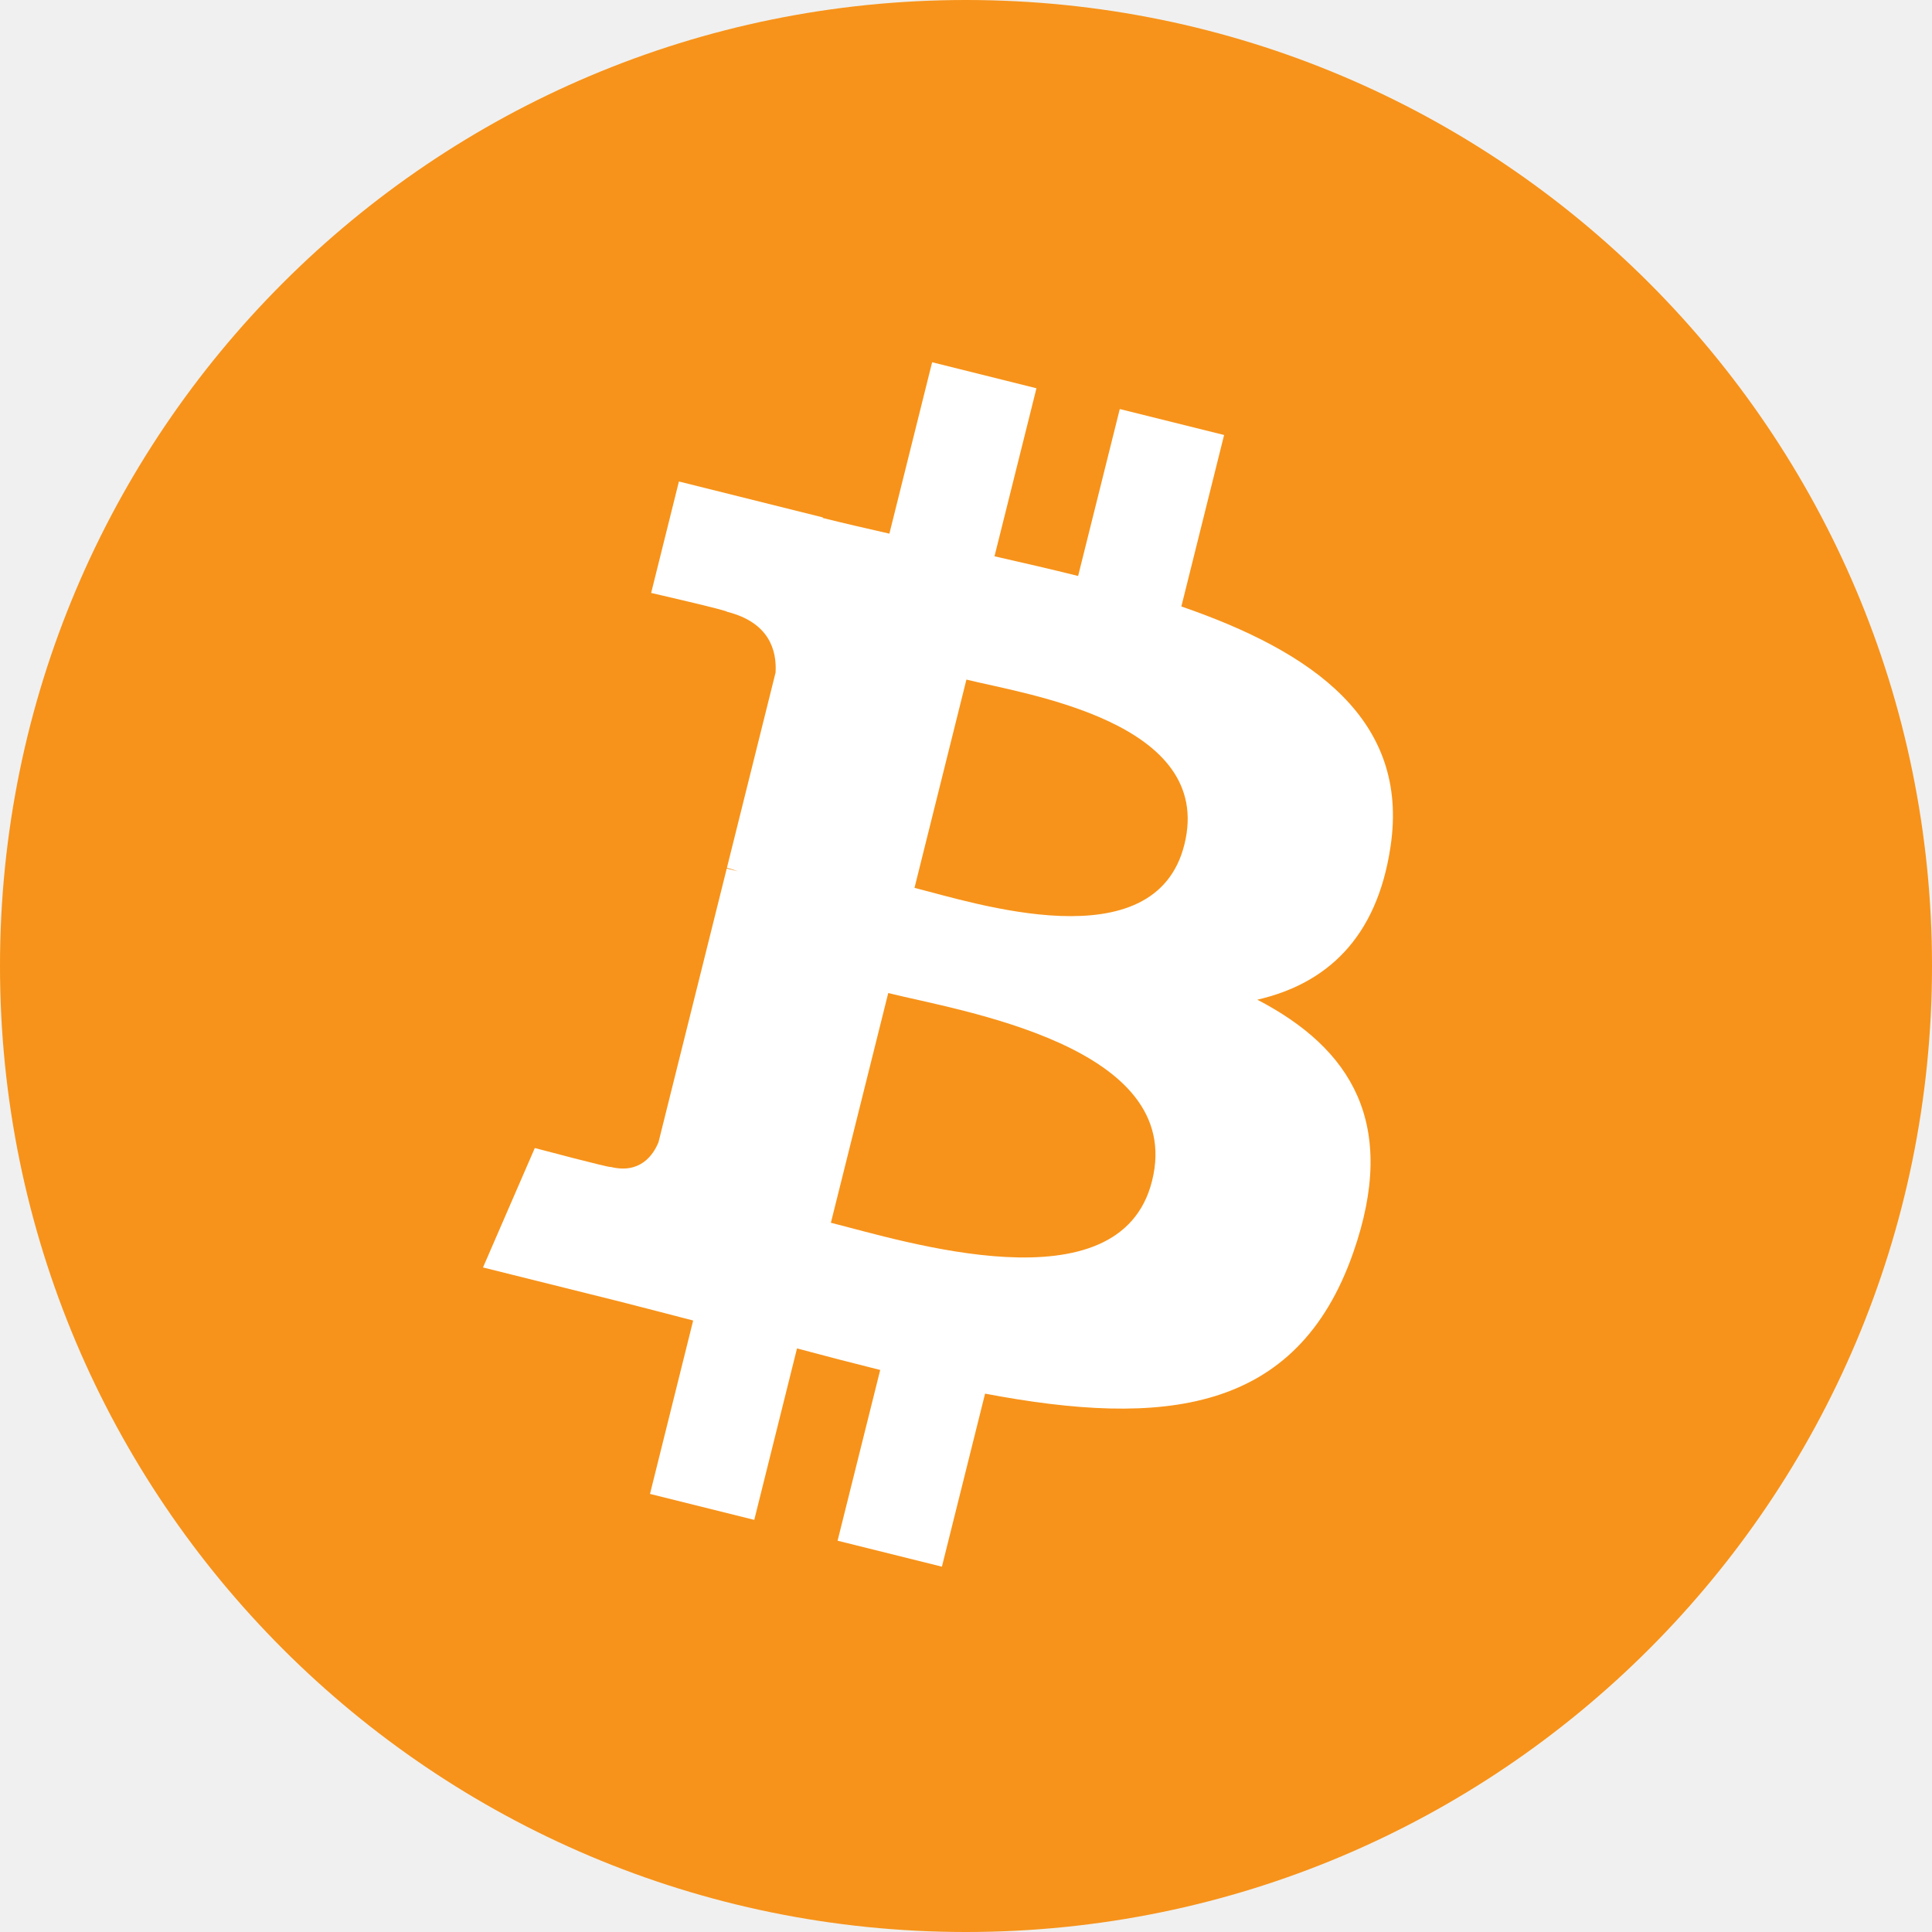
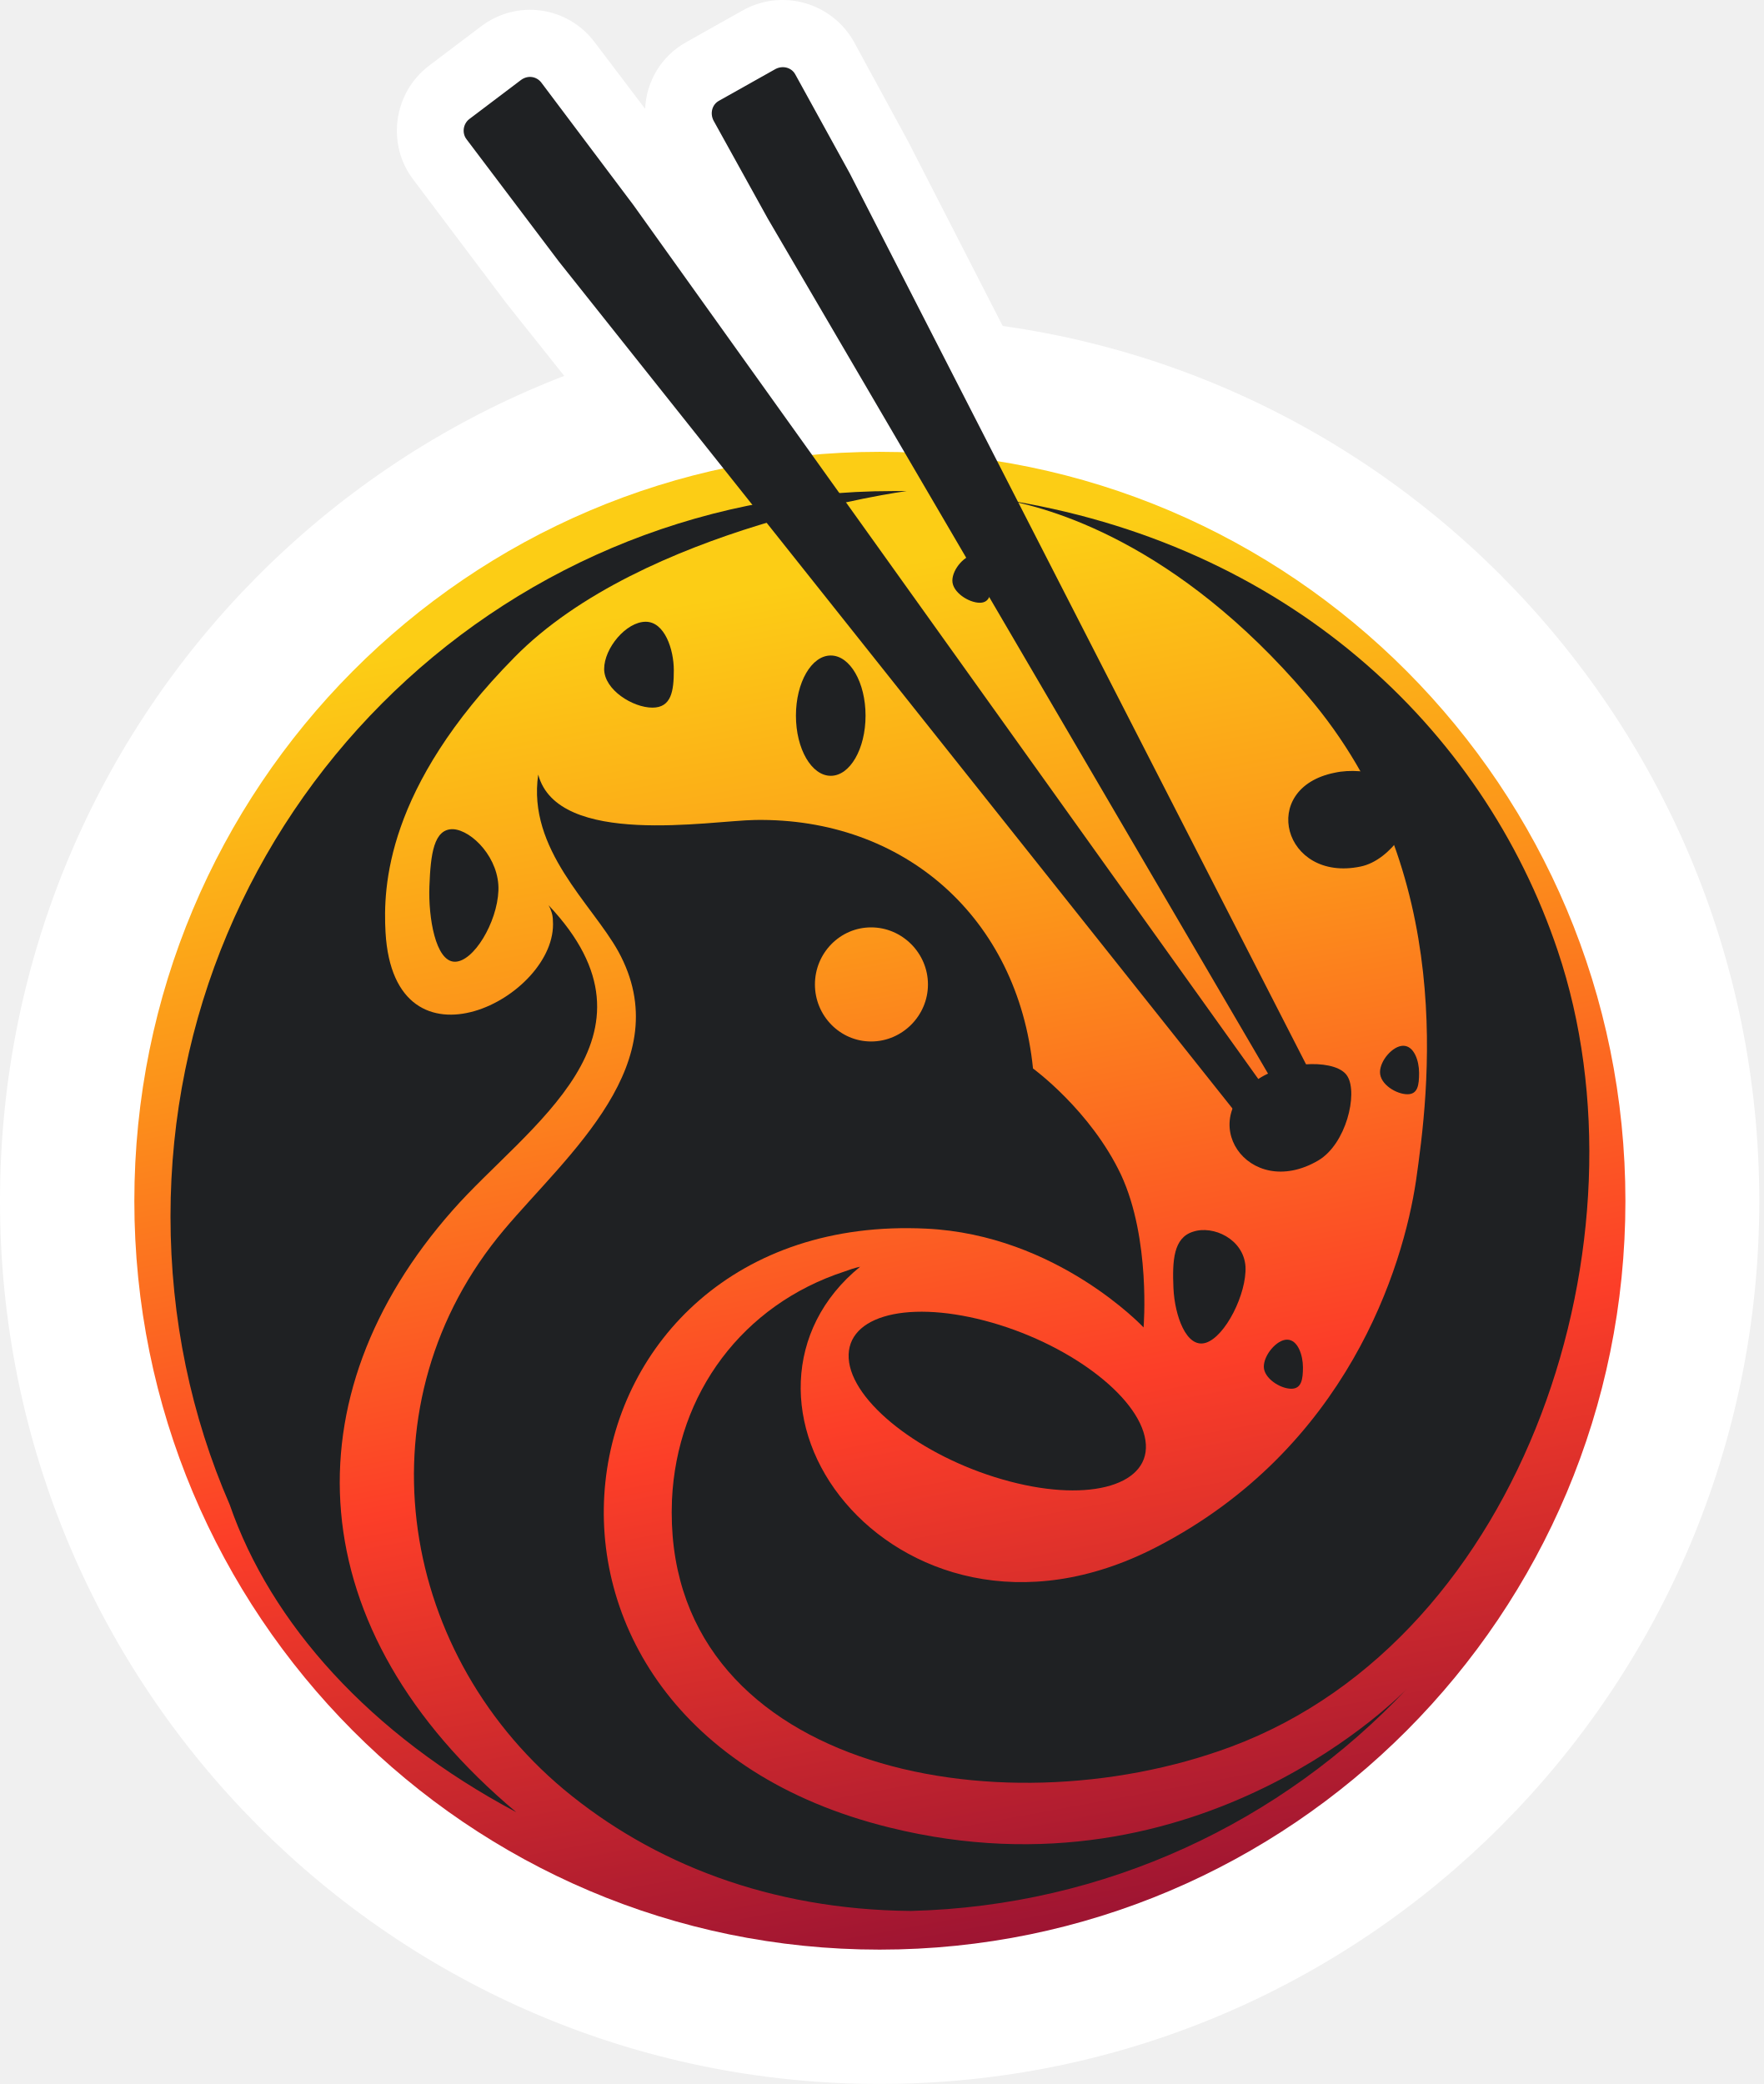
- <svg xmlns="http://www.w3.org/2000/svg" width="32" height="32" viewBox="0 0 32 32" fill="none">
-   <g clip-path="url(#clip0_0_1347)">
-     <path d="M16 32C24.837 32 32 24.837 32 16C32 7.163 24.837 0 16 0C7.163 0 0 7.163 0 16C0 24.837 7.163 32 16 32Z" fill="#F7931A" />
-     <path d="M23.032 14.02C23.346 11.924 21.749 10.797 19.567 10.045L20.275 7.205L18.547 6.775L17.857 9.54C17.403 9.426 16.937 9.32 16.472 9.214L17.167 6.431L15.439 6L14.731 8.839C14.355 8.753 13.985 8.669 13.627 8.579L13.629 8.57L11.245 7.975L10.785 9.821C10.785 9.821 12.068 10.115 12.041 10.133C12.741 10.308 12.867 10.771 12.846 11.139L12.04 14.374C12.088 14.386 12.15 14.404 12.22 14.431L12.037 14.386L10.907 18.918C10.821 19.13 10.604 19.449 10.114 19.328C10.132 19.353 8.858 19.015 8.858 19.015L8 20.993L10.25 21.554C10.668 21.659 11.078 21.769 11.481 21.872L10.766 24.744L12.493 25.174L13.201 22.334C13.673 22.461 14.131 22.579 14.579 22.691L13.873 25.519L15.601 25.949L16.316 23.083C19.264 23.641 21.48 23.416 22.413 20.75C23.165 18.604 22.376 17.365 20.825 16.558C21.955 16.298 22.805 15.555 23.032 14.02ZM19.082 19.558C18.549 21.705 14.934 20.544 13.762 20.253L14.712 16.448C15.884 16.741 19.641 17.32 19.082 19.558ZM19.617 13.989C19.13 15.942 16.122 14.949 15.147 14.706L16.007 11.256C16.982 11.499 20.125 11.952 19.617 13.989Z" fill="white" />
+ <svg xmlns="http://www.w3.org/2000/svg" width="44" height="52" viewBox="0 0 44 52" fill="none">
+   <g id="Frame 1597877843">
+     <g id="Group 1">
+       <g id="_556486496_1_">
+         <path id="Vector" d="M21.947 7.92C9.83 7.92 0 17.78 0 29.968C0 42.139 9.831 51.999 21.947 51.999C34.064 51.999 43.895 42.139 43.895 29.968C43.895 17.78 34.064 7.92 21.947 7.92ZM21.734 23.139C20.957 23.139 20.332 23.782 20.332 24.563C20.332 25.343 20.957 25.986 21.734 25.986C22.511 25.986 23.151 25.343 23.151 24.563C23.151 23.782 22.511 23.139 21.734 23.139ZM24.965 12.452C32.083 13.539 36.991 18.133 38.865 23.721C41.273 30.871 38.057 40.838 30.727 43.579C24.859 45.768 16.491 44.084 16.766 37.424C16.888 34.76 18.534 32.555 21.064 31.728C21.186 31.682 21.323 31.636 21.46 31.605C19.54 33.167 19.555 35.693 21.094 37.5C22.573 39.245 25.499 40.332 28.852 38.602C33.623 36.137 35.01 31.605 35.33 29.462C35.635 27.318 36.397 21.76 32.617 17.351C29.355 13.524 26.169 12.651 24.965 12.452ZM13.428 19.327C13.915 21.149 17.726 20.475 18.838 20.46C22.557 20.399 25.392 22.894 25.773 26.661C25.773 26.661 27.206 27.702 27.968 29.309C28.715 30.917 28.532 33.122 28.532 33.122C28.532 33.122 26.367 30.81 23.106 30.657C13.611 30.197 11.568 42.982 22.191 45.6C29.98 47.529 35.101 42.139 35.101 42.139C31.976 45.462 27.587 47.56 22.725 47.682C19.204 47.651 16.278 46.488 14.068 44.65C9.861 41.129 8.977 34.959 12.574 30.687C14.159 28.804 16.948 26.507 15.424 23.736C14.769 22.557 13.153 21.195 13.428 19.327ZM4.252 30.35C4.252 20.353 12.315 12.253 22.282 12.253H22.618C22.618 12.253 16.033 13.141 12.833 16.402C9.617 19.663 9.556 22.144 9.617 23.262C9.663 24.104 10.181 25.191 11.308 25.527C11.507 25.405 11.72 25.298 11.933 25.191C13.031 24.655 13.869 24.012 13.793 22.971C13.793 22.833 13.747 22.695 13.686 22.588C16.796 25.88 13.153 28.084 11.293 30.197C7.193 34.836 7.437 40.654 12.878 45.217C9.22 43.272 6.751 40.501 5.73 37.546C4.77 35.341 4.252 32.907 4.252 30.35Z" fill="white" />
+         <path id="Vector_2" d="M16.096 2.715C16.126 2.041 16.492 1.398 17.132 1.046L18.549 0.25C19.525 -0.286 20.759 0.066 21.308 1.046L22.665 3.542L34.08 25.819C34.583 26.799 34.141 28.085 33.181 28.605C33.059 28.682 32.937 28.728 32.815 28.774C32.709 28.896 32.587 29.018 32.45 29.11C31.596 29.769 30.224 29.677 29.538 28.804L12.636 7.568L10.319 4.491C9.634 3.603 9.816 2.317 10.7 1.643L11.996 0.663C12.895 -0.025 14.16 0.158 14.831 1.046L16.096 2.715Z" fill="white" />
+         <path id="Vector_3" d="M21.946 48.647C11.673 48.647 3.352 40.287 3.352 29.968C3.352 19.649 11.673 11.274 21.946 11.274C32.218 11.274 40.555 19.649 40.555 29.968C40.555 40.287 32.218 48.647 21.946 48.647Z" fill="url(#paint0_linear_338_3532)" />
+         <path id="Vector_4" d="M20.728 19.358C21.208 19.358 21.596 18.686 21.596 17.857C21.596 17.028 21.208 16.356 20.728 16.356C20.248 16.356 19.859 17.028 19.859 17.857C19.859 18.686 20.248 19.358 20.728 19.358Z" fill="#1F2123" />
+         <path id="Vector_5" d="M28.579 35.939C28.411 34.821 26.613 33.489 24.57 32.953C22.528 32.418 21.019 32.877 21.186 33.995C21.354 35.097 23.152 36.429 25.195 36.965C27.222 37.501 28.747 37.041 28.579 35.939Z" fill="#1F2123" />
+         <path id="Vector_6" d="M16.111 15.514C15.623 15.514 15.074 16.173 15.074 16.693C15.074 17.213 15.79 17.657 16.278 17.657C16.751 17.657 16.812 17.244 16.812 16.723C16.812 16.203 16.583 15.514 16.111 15.514Z" fill="#1F2123" />
+         <path id="Vector_7" d="M30.086 33.505C30.574 33.352 31.107 32.28 31.076 31.606C31.031 30.917 30.269 30.565 29.766 30.734C29.278 30.887 29.248 31.453 29.278 32.142C29.308 32.816 29.598 33.658 30.086 33.505Z" fill="#1F2123" />
+         <path id="Vector_8" d="M35.268 19.924C35.177 19.449 34.064 19.112 33.302 19.281C31.382 19.664 32.022 22.021 33.942 21.623C34.719 21.47 35.375 20.399 35.268 19.924Z" fill="#1F2123" />
+         <path id="Vector_9" d="M24.356 13.831C24.082 13.831 23.762 14.198 23.762 14.489C23.762 14.78 24.173 15.04 24.447 15.04C24.706 15.04 24.737 14.795 24.737 14.504C24.737 14.213 24.615 13.831 24.356 13.831Z" fill="#1F2123" />
+         <path id="Vector_10" d="M22.284 12.253C12.316 12.253 4.254 20.352 4.254 30.35C4.254 32.907 4.772 35.341 5.732 37.546C6.754 40.501 9.223 43.272 12.88 45.217C7.439 40.654 7.196 34.836 11.295 30.197C13.155 28.084 16.797 25.88 13.688 22.588C13.749 22.695 13.795 22.832 13.795 22.971C13.932 24.884 9.832 26.982 9.619 23.262C9.558 22.144 9.619 19.663 12.835 16.402C16.036 13.141 22.62 12.253 22.62 12.253H22.284Z" fill="#1F2123" />
+         <path id="Vector_11" d="M15.425 23.736C16.949 26.508 14.16 28.804 12.575 30.687C8.978 34.959 9.862 41.129 14.069 44.651C16.279 46.488 19.205 47.651 22.726 47.682C27.588 47.56 31.977 45.462 35.102 42.14C35.102 42.14 29.981 47.529 22.192 45.6C11.569 42.982 13.612 30.198 23.107 30.657C26.369 30.81 28.533 33.122 28.533 33.122C28.533 33.122 28.716 30.917 27.969 29.31C27.207 27.702 25.774 26.661 25.774 26.661C25.393 22.895 22.558 20.399 18.839 20.46C17.726 20.476 13.916 21.149 13.429 19.327C13.154 21.195 14.77 22.557 15.425 23.736ZM21.735 25.987C20.958 25.987 20.333 25.344 20.333 24.564C20.333 23.783 20.958 23.14 21.735 23.14C22.512 23.14 23.153 23.783 23.153 24.564C23.153 25.344 22.512 25.987 21.735 25.987Z" fill="#1F2123" />
+         <path id="Vector_12" d="M28.853 38.603C25.5 40.334 22.574 39.246 21.095 37.501C19.556 35.694 19.541 33.168 21.461 31.607C21.324 31.637 21.187 31.683 21.064 31.729C18.535 32.556 16.888 34.761 16.766 37.425C16.492 44.085 24.86 45.769 30.727 43.58C38.058 40.839 41.274 30.872 38.866 23.722C36.991 18.134 32.084 13.541 24.966 12.454C26.17 12.653 29.355 13.525 32.617 17.353C36.397 21.762 35.635 27.32 35.33 29.463C35.011 31.606 33.624 36.139 28.853 38.603Z" fill="#1F2123" />
+         <path id="Vector_13" d="M30.832 27.762L13.945 6.527L11.644 3.48C11.522 3.327 11.552 3.097 11.704 2.975L13 1.995C13.168 1.872 13.381 1.903 13.503 2.056L15.805 5.118L31.579 27.18C31.686 27.318 31.64 27.64 31.442 27.777C31.259 27.916 30.939 27.885 30.832 27.762ZM31.777 27.027L19.157 5.455L17.801 3.005C17.71 2.821 17.77 2.607 17.938 2.515L19.355 1.719C19.538 1.627 19.752 1.688 19.843 1.857L21.2 4.322L32.6 26.583C32.676 26.721 32.585 27.027 32.371 27.15C32.174 27.257 31.853 27.181 31.777 27.027Z" fill="#1F2123" />
+         <path id="Vector_14" d="M11.339 23.997C11.812 24.012 12.406 23.017 12.436 22.221C12.467 21.425 11.781 20.72 11.308 20.69C10.821 20.674 10.744 21.317 10.714 22.113C10.684 22.895 10.867 23.982 11.339 23.997Z" fill="#1F2123" />
+         <path id="Vector_15" d="M35.011 26.094C34.752 26.094 34.432 26.462 34.432 26.753C34.432 27.059 34.843 27.304 35.117 27.304C35.376 27.304 35.407 27.074 35.407 26.768C35.407 26.477 35.285 26.094 35.011 26.094Z" fill="#1F2123" />
+         <path id="Vector_16" d="M32.112 33.427C31.854 33.427 31.533 33.81 31.533 34.101C31.533 34.392 31.945 34.652 32.219 34.652C32.478 34.652 32.509 34.407 32.509 34.116C32.509 33.825 32.387 33.427 32.112 33.427Z" fill="#1F2123" />
+         <path id="Vector_17" d="M33.622 26.86C33.378 26.431 32.174 26.461 31.473 26.875C29.735 27.901 31.137 29.983 32.89 28.957C33.591 28.544 33.881 27.289 33.622 26.86Z" fill="#1F2123" />
+       </g>
+     </g>
  </g>
  <defs>
-     <clipPath id="clip0_0_1347">
-       <rect width="32" height="32" fill="white" />
-     </clipPath>
+     <linearGradient id="paint0_linear_338_3532" x1="18.987" y1="14.689" x2="25.198" y2="48.422" gradientUnits="userSpaceOnUse">
+       <stop stop-color="#FCCD15" />
+       <stop offset="0.271" stop-color="#FC941A" />
+       <stop offset="0.612" stop-color="#FC3E28" />
+       <stop offset="1" stop-color="#9D1432" />
+     </linearGradient>
  </defs>
</svg>
